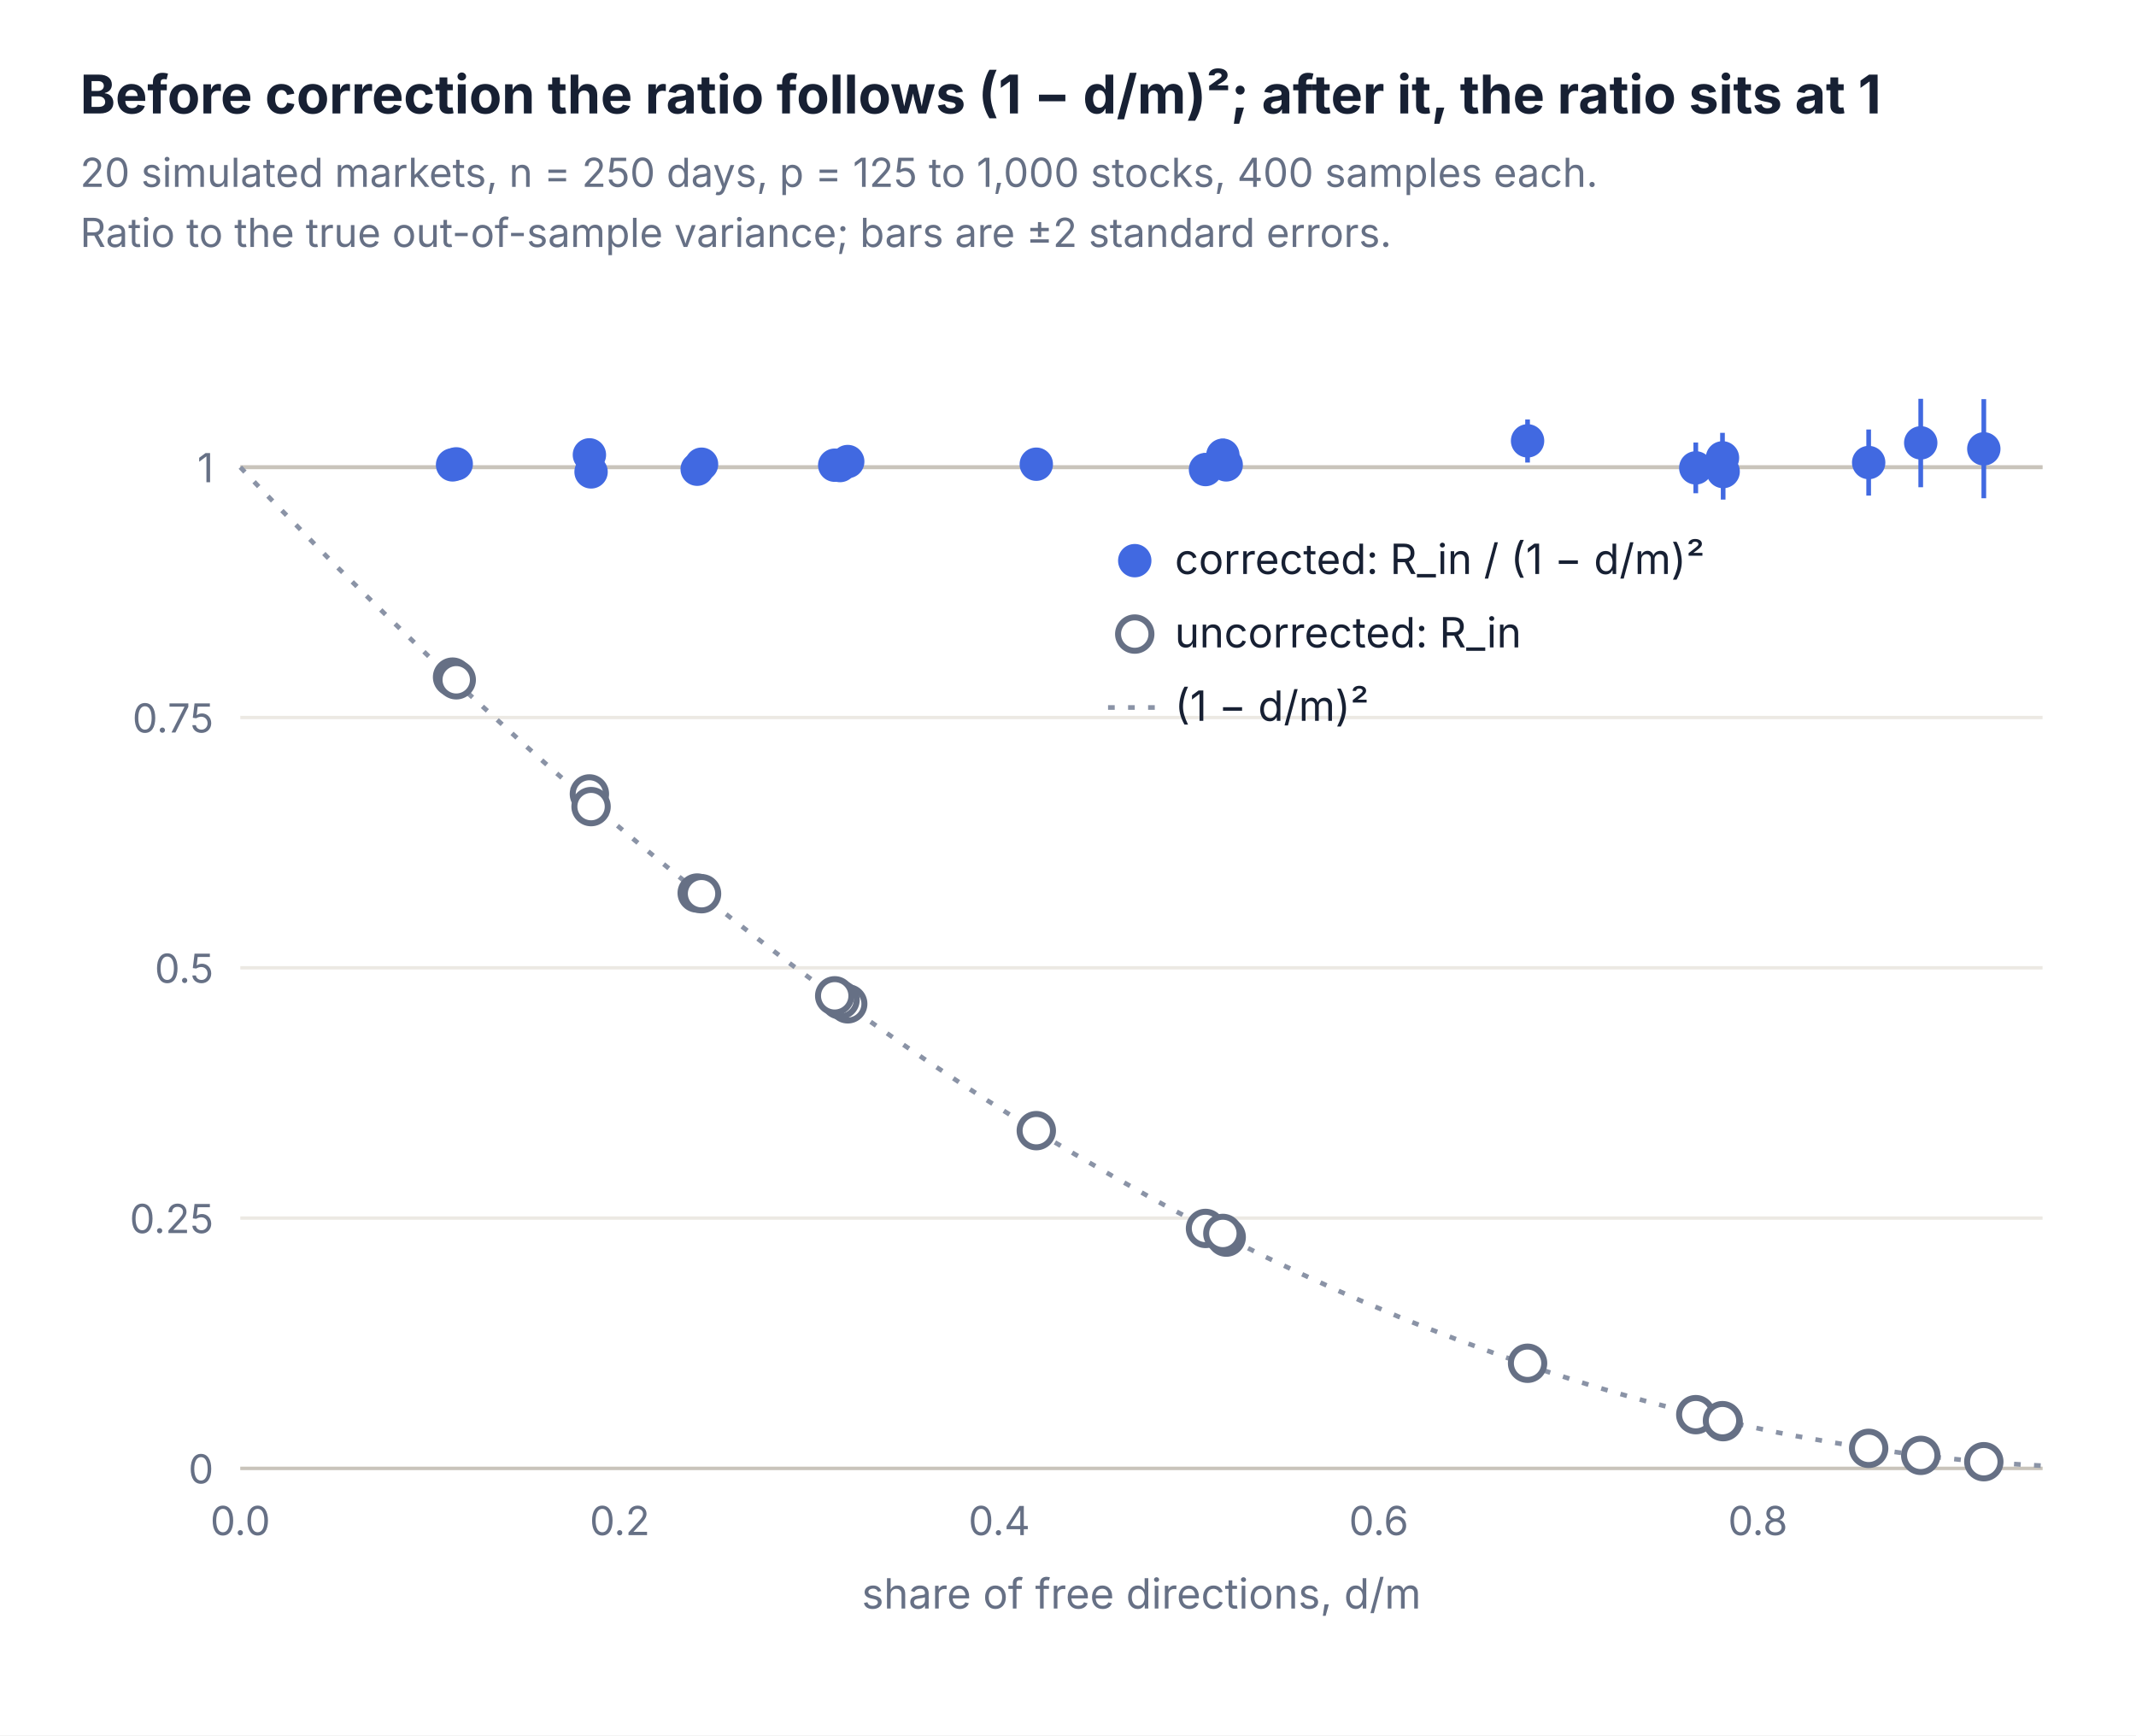
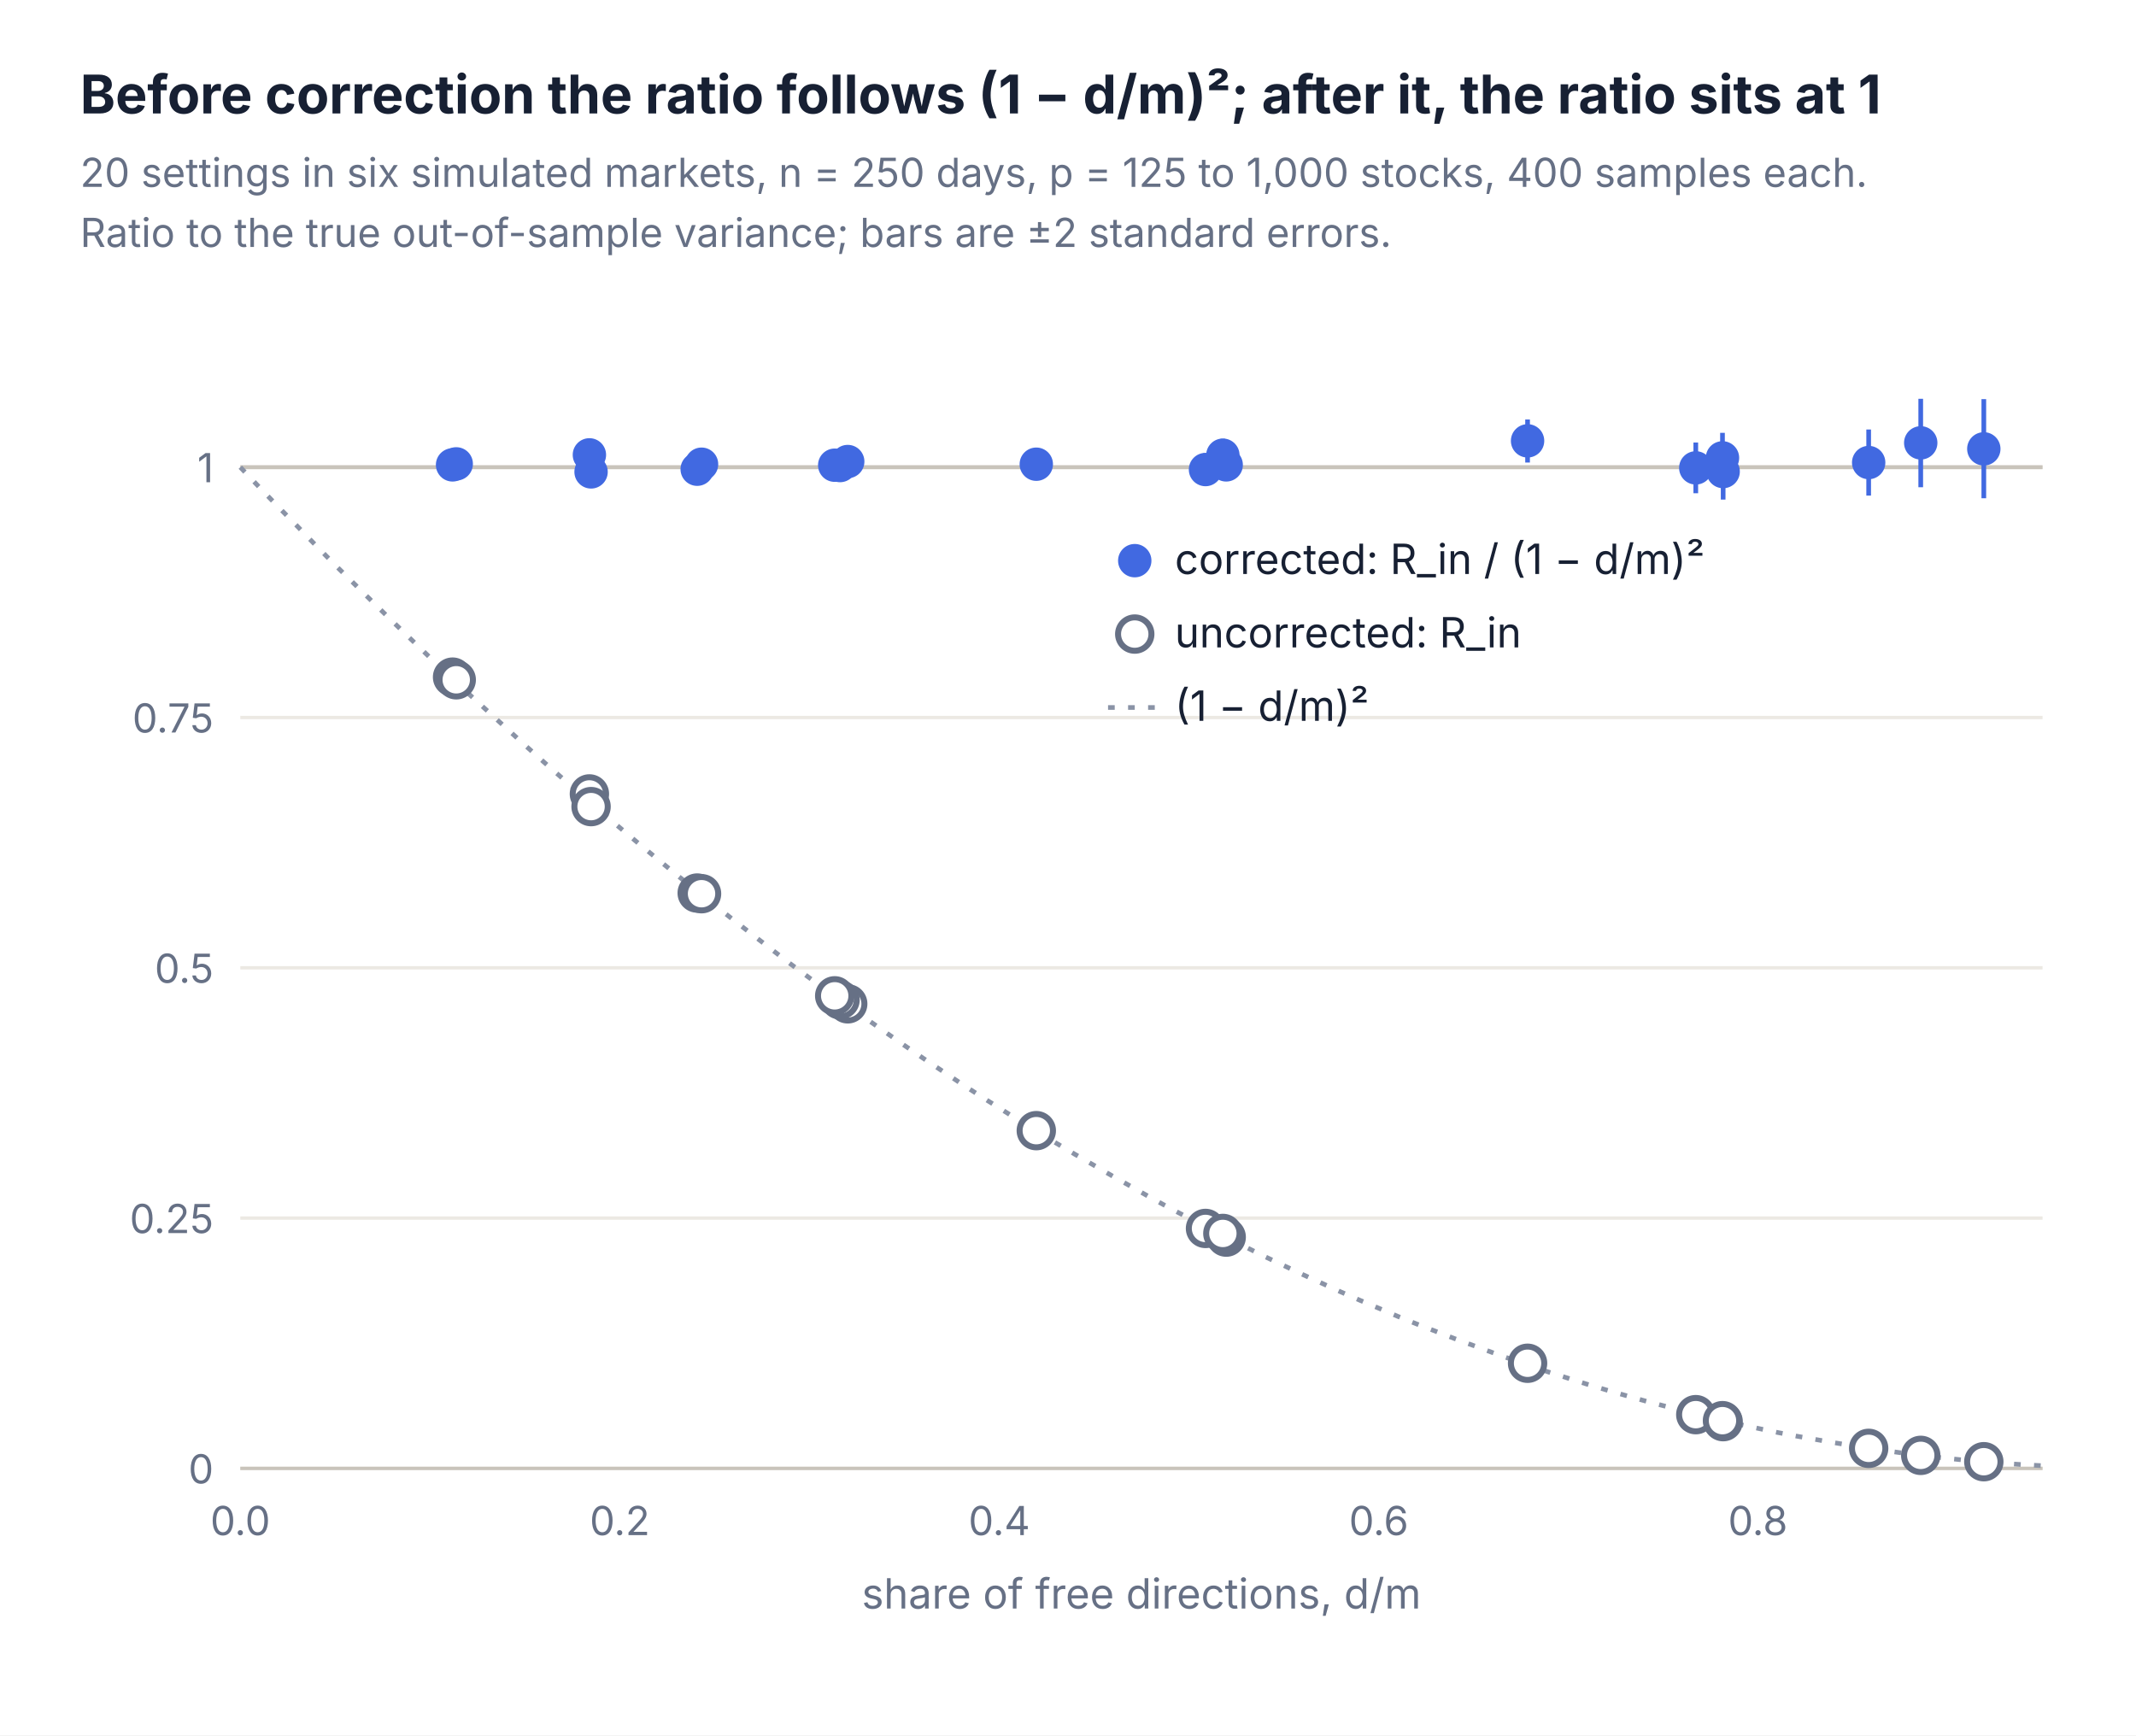
<svg xmlns="http://www.w3.org/2000/svg" width="640" height="520" viewBox="0 0 640 520" role="img" aria-label="Before correction the ratio follows (1 − d/m)²; after it, the ratio sits at 1" font-family="Inter, -apple-system, BlinkMacSystemFont, 'Segoe UI', 'Helvetica Neue', Arial, sans-serif">
  <rect width="640" height="520" fill="#ffffff" />
  <text x="24.0" y="34.0" font-size="16" fill="#172033" text-anchor="start" font-weight="650">Before correction the ratio follows (1 − d/m)²; after it, the ratio sits at 1</text>
-   <text x="24.0" y="56.0" font-size="12" fill="#667085" text-anchor="start" font-weight="400">20 simulated markets, n = 250 days, p = 125 to 1,000 stocks, 400 samples each.</text>
+   <text x="24.0" y="56.0" font-size="12" fill="#667085" text-anchor="start" font-weight="400">20 settings in six simulated markets, n = 250 days, p = 125 to 1,000 stocks, 400 samples each.</text>
  <text x="24.0" y="74.0" font-size="12" fill="#667085" text-anchor="start" font-weight="400">Ratio to the true out-of-sample variance; bars are ±2 standard errors.</text>
  <line x1="72" x2="612" y1="440.0" y2="440.0" stroke="#ece9e3" stroke-width="1" />
  <text x="64.0" y="444.5" font-size="12" fill="#667085" text-anchor="end" font-weight="400">0</text>
  <line x1="72" x2="612" y1="365.0" y2="365.0" stroke="#ece9e3" stroke-width="1" />
  <text x="64.0" y="369.5" font-size="12" fill="#667085" text-anchor="end" font-weight="400">0.25</text>
  <line x1="72" x2="612" y1="290.0" y2="290.0" stroke="#ece9e3" stroke-width="1" />
  <text x="64.0" y="294.5" font-size="12" fill="#667085" text-anchor="end" font-weight="400">0.5</text>
  <line x1="72" x2="612" y1="215.0" y2="215.0" stroke="#ece9e3" stroke-width="1" />
  <text x="64.0" y="219.5" font-size="12" fill="#667085" text-anchor="end" font-weight="400">0.75</text>
  <line x1="72" x2="612" y1="140.0" y2="140.0" stroke="#ece9e3" stroke-width="1" />
  <text x="64.0" y="144.5" font-size="12" fill="#667085" text-anchor="end" font-weight="400">1</text>
  <text x="72.0" y="460.0" font-size="12" fill="#667085" text-anchor="middle" font-weight="400">0.0</text>
  <text x="185.7" y="460.0" font-size="12" fill="#667085" text-anchor="middle" font-weight="400">0.2</text>
  <text x="299.4" y="460.0" font-size="12" fill="#667085" text-anchor="middle" font-weight="400">0.4</text>
  <text x="413.1" y="460.0" font-size="12" fill="#667085" text-anchor="middle" font-weight="400">0.6</text>
  <text x="526.7" y="460.0" font-size="12" fill="#667085" text-anchor="middle" font-weight="400">0.8</text>
  <line x1="72" x2="612" y1="440" y2="440" stroke="#c9c4bb" stroke-width="1" />
  <text x="342.0" y="482.0" font-size="12.5" fill="#667085" text-anchor="middle" font-weight="400">share of free directions, d/m</text>
  <line x1="72" x2="612" y1="140.0" y2="140.0" stroke="#c9c4bb" stroke-width="1.2" />
  <polyline points="72.0,140.0 77.7,146.0 83.4,151.9 89.1,157.7 94.7,163.5 100.4,169.3 106.1,174.9 111.8,180.5 117.5,186.1 123.2,191.6 128.8,197.0 134.5,202.4 140.2,207.7 145.9,212.9 151.6,218.1 157.3,223.3 162.9,228.3 168.6,233.3 174.3,238.3 180.0,243.2 185.7,248.0 191.4,252.8 197.1,257.5 202.7,262.1 208.4,266.7 214.1,271.2 219.8,275.7 225.5,280.1 231.2,284.5 236.8,288.8 242.5,293.0 248.2,297.2 253.9,301.3 259.6,305.3 265.3,309.3 270.9,313.2 276.6,317.1 282.3,320.9 288.0,324.7 293.7,328.4 299.4,332.0 305.1,335.6 310.7,339.1 316.4,342.5 322.1,345.9 327.8,349.2 333.5,352.5 339.2,355.7 344.8,358.9 350.5,362.0 356.2,365.0 361.9,368.0 367.6,370.9 373.3,373.7 378.9,376.5 384.6,379.2 390.3,381.9 396.0,384.5 401.7,387.1 407.4,389.6 413.1,392.0 418.7,394.4 424.4,396.7 430.1,398.9 435.8,401.1 441.5,403.2 447.2,405.3 452.8,407.3 458.5,409.3 464.2,411.2 469.9,413.0 475.6,414.8 481.3,416.5 486.9,418.1 492.6,419.7 498.3,421.2 504.0,422.7 509.7,424.1 515.4,425.5 521.1,426.8 526.7,428.0 532.4,429.2 538.1,430.3 543.8,431.3 549.5,432.3 555.2,433.2 560.8,434.1 566.5,434.9 572.2,435.7 577.9,436.4 583.6,437.0 589.3,437.6 594.9,438.1 600.6,438.5 606.3,438.9 612.0,439.2" fill="none" stroke="#8a93a6" stroke-width="1.4" stroke-dasharray="2 4" />
  <circle cx="310.5" cy="338.8" r="5" fill="#ffffff" stroke="#667085" stroke-width="1.8" />
  <line x1="310.5" x2="310.5" y1="143.3" y2="134.9" stroke="#4169e1" stroke-width="1.4" />
  <circle cx="310.5" cy="139.1" r="5" fill="#4169e1" />
  <circle cx="457.7" cy="408.5" r="5" fill="#ffffff" stroke="#667085" stroke-width="1.8" />
  <line x1="457.7" x2="457.7" y1="138.6" y2="125.7" stroke="#4169e1" stroke-width="1.4" />
  <circle cx="457.7" cy="132.1" r="5" fill="#4169e1" />
  <circle cx="559.9" cy="434.0" r="5" fill="#ffffff" stroke="#667085" stroke-width="1.8" />
  <line x1="559.9" x2="559.9" y1="148.5" y2="128.7" stroke="#4169e1" stroke-width="1.4" />
  <circle cx="559.9" cy="138.6" r="5" fill="#4169e1" />
  <circle cx="254.0" cy="300.8" r="5" fill="#ffffff" stroke="#667085" stroke-width="1.8" />
  <line x1="254.0" x2="254.0" y1="142.2" y2="134.4" stroke="#4169e1" stroke-width="1.4" />
  <circle cx="254.0" cy="138.3" r="5" fill="#4169e1" />
  <circle cx="361.2" cy="368.1" r="5" fill="#ffffff" stroke="#667085" stroke-width="1.8" />
  <line x1="361.2" x2="361.2" y1="145.5" y2="135.8" stroke="#4169e1" stroke-width="1.4" />
  <circle cx="361.2" cy="140.7" r="5" fill="#4169e1" />
  <circle cx="508.1" cy="423.9" r="5" fill="#ffffff" stroke="#667085" stroke-width="1.8" />
  <line x1="508.1" x2="508.1" y1="147.8" y2="132.6" stroke="#4169e1" stroke-width="1.4" />
  <circle cx="508.1" cy="140.2" r="5" fill="#4169e1" />
  <circle cx="594.4" cy="438.0" r="5" fill="#ffffff" stroke="#667085" stroke-width="1.8" />
  <line x1="594.4" x2="594.4" y1="149.3" y2="119.6" stroke="#4169e1" stroke-width="1.4" />
  <circle cx="594.4" cy="134.5" r="5" fill="#4169e1" />
  <circle cx="135.6" cy="202.9" r="5" fill="#ffffff" stroke="#667085" stroke-width="1.8" />
  <line x1="135.6" x2="135.6" y1="142.4" y2="136.3" stroke="#4169e1" stroke-width="1.4" />
  <circle cx="135.6" cy="139.3" r="5" fill="#4169e1" />
  <circle cx="176.6" cy="237.9" r="5" fill="#ffffff" stroke="#667085" stroke-width="1.8" />
  <line x1="176.6" x2="176.6" y1="139.4" y2="133.2" stroke="#4169e1" stroke-width="1.4" />
  <circle cx="176.6" cy="136.3" r="5" fill="#4169e1" />
  <circle cx="208.9" cy="267.6" r="5" fill="#ffffff" stroke="#667085" stroke-width="1.8" />
  <line x1="208.9" x2="208.9" y1="143.8" y2="137.4" stroke="#4169e1" stroke-width="1.4" />
  <circle cx="208.9" cy="140.6" r="5" fill="#4169e1" />
  <circle cx="251.7" cy="299.6" r="5" fill="#ffffff" stroke="#667085" stroke-width="1.8" />
  <line x1="251.7" x2="251.7" y1="143.1" y2="136.0" stroke="#4169e1" stroke-width="1.4" />
  <circle cx="251.7" cy="139.5" r="5" fill="#4169e1" />
  <circle cx="367.4" cy="370.7" r="5" fill="#ffffff" stroke="#667085" stroke-width="1.8" />
  <line x1="367.4" x2="367.4" y1="144.0" y2="134.6" stroke="#4169e1" stroke-width="1.4" />
  <circle cx="367.4" cy="139.3" r="5" fill="#4169e1" />
  <circle cx="516.3" cy="426.0" r="5" fill="#ffffff" stroke="#667085" stroke-width="1.8" />
  <line x1="516.3" x2="516.3" y1="149.7" y2="132.9" stroke="#4169e1" stroke-width="1.4" />
  <circle cx="516.3" cy="141.3" r="5" fill="#4169e1" />
  <circle cx="575.5" cy="436.1" r="5" fill="#ffffff" stroke="#667085" stroke-width="1.8" />
  <line x1="575.5" x2="575.5" y1="146.0" y2="119.5" stroke="#4169e1" stroke-width="1.4" />
  <circle cx="575.5" cy="132.7" r="5" fill="#4169e1" />
  <circle cx="136.7" cy="203.7" r="5" fill="#ffffff" stroke="#667085" stroke-width="1.8" />
  <line x1="136.7" x2="136.7" y1="142.3" y2="135.8" stroke="#4169e1" stroke-width="1.4" />
  <circle cx="136.7" cy="139.0" r="5" fill="#4169e1" />
  <circle cx="177.1" cy="241.7" r="5" fill="#ffffff" stroke="#667085" stroke-width="1.8" />
  <line x1="177.1" x2="177.1" y1="144.7" y2="138.1" stroke="#4169e1" stroke-width="1.4" />
  <circle cx="177.1" cy="141.4" r="5" fill="#4169e1" />
  <circle cx="210.2" cy="267.8" r="5" fill="#ffffff" stroke="#667085" stroke-width="1.8" />
  <line x1="210.2" x2="210.2" y1="143.0" y2="135.3" stroke="#4169e1" stroke-width="1.4" />
  <circle cx="210.2" cy="139.1" r="5" fill="#4169e1" />
  <circle cx="250.1" cy="298.4" r="5" fill="#ffffff" stroke="#667085" stroke-width="1.8" />
  <line x1="250.1" x2="250.1" y1="143.2" y2="135.6" stroke="#4169e1" stroke-width="1.4" />
  <circle cx="250.1" cy="139.4" r="5" fill="#4169e1" />
  <circle cx="366.4" cy="369.6" r="5" fill="#ffffff" stroke="#667085" stroke-width="1.8" />
  <line x1="366.4" x2="366.4" y1="141.3" y2="131.5" stroke="#4169e1" stroke-width="1.4" />
  <circle cx="366.4" cy="136.4" r="5" fill="#4169e1" />
  <circle cx="516.1" cy="425.7" r="5" fill="#ffffff" stroke="#667085" stroke-width="1.8" />
  <line x1="516.1" x2="516.1" y1="144.7" y2="129.7" stroke="#4169e1" stroke-width="1.4" />
  <circle cx="516.1" cy="137.2" r="5" fill="#4169e1" />
  <circle cx="340" cy="168" r="5" fill="#4169e1" />
  <text x="352.0" y="172.0" font-size="12.5" fill="#172033" text-anchor="start" font-weight="400">corrected: R_in / (1 − d/m)²</text>
  <circle cx="340" cy="190" r="5" fill="#ffffff" stroke="#667085" stroke-width="1.8" />
  <text x="352.0" y="194.0" font-size="12.5" fill="#172033" text-anchor="start" font-weight="400">uncorrected: R_in</text>
  <line x1="332" x2="346" y1="212" y2="212" stroke="#8a93a6" stroke-width="1.4" stroke-dasharray="2 4" />
  <text x="352.0" y="216.0" font-size="12.5" fill="#172033" text-anchor="start" font-weight="400">(1 − d/m)²</text>
</svg>
